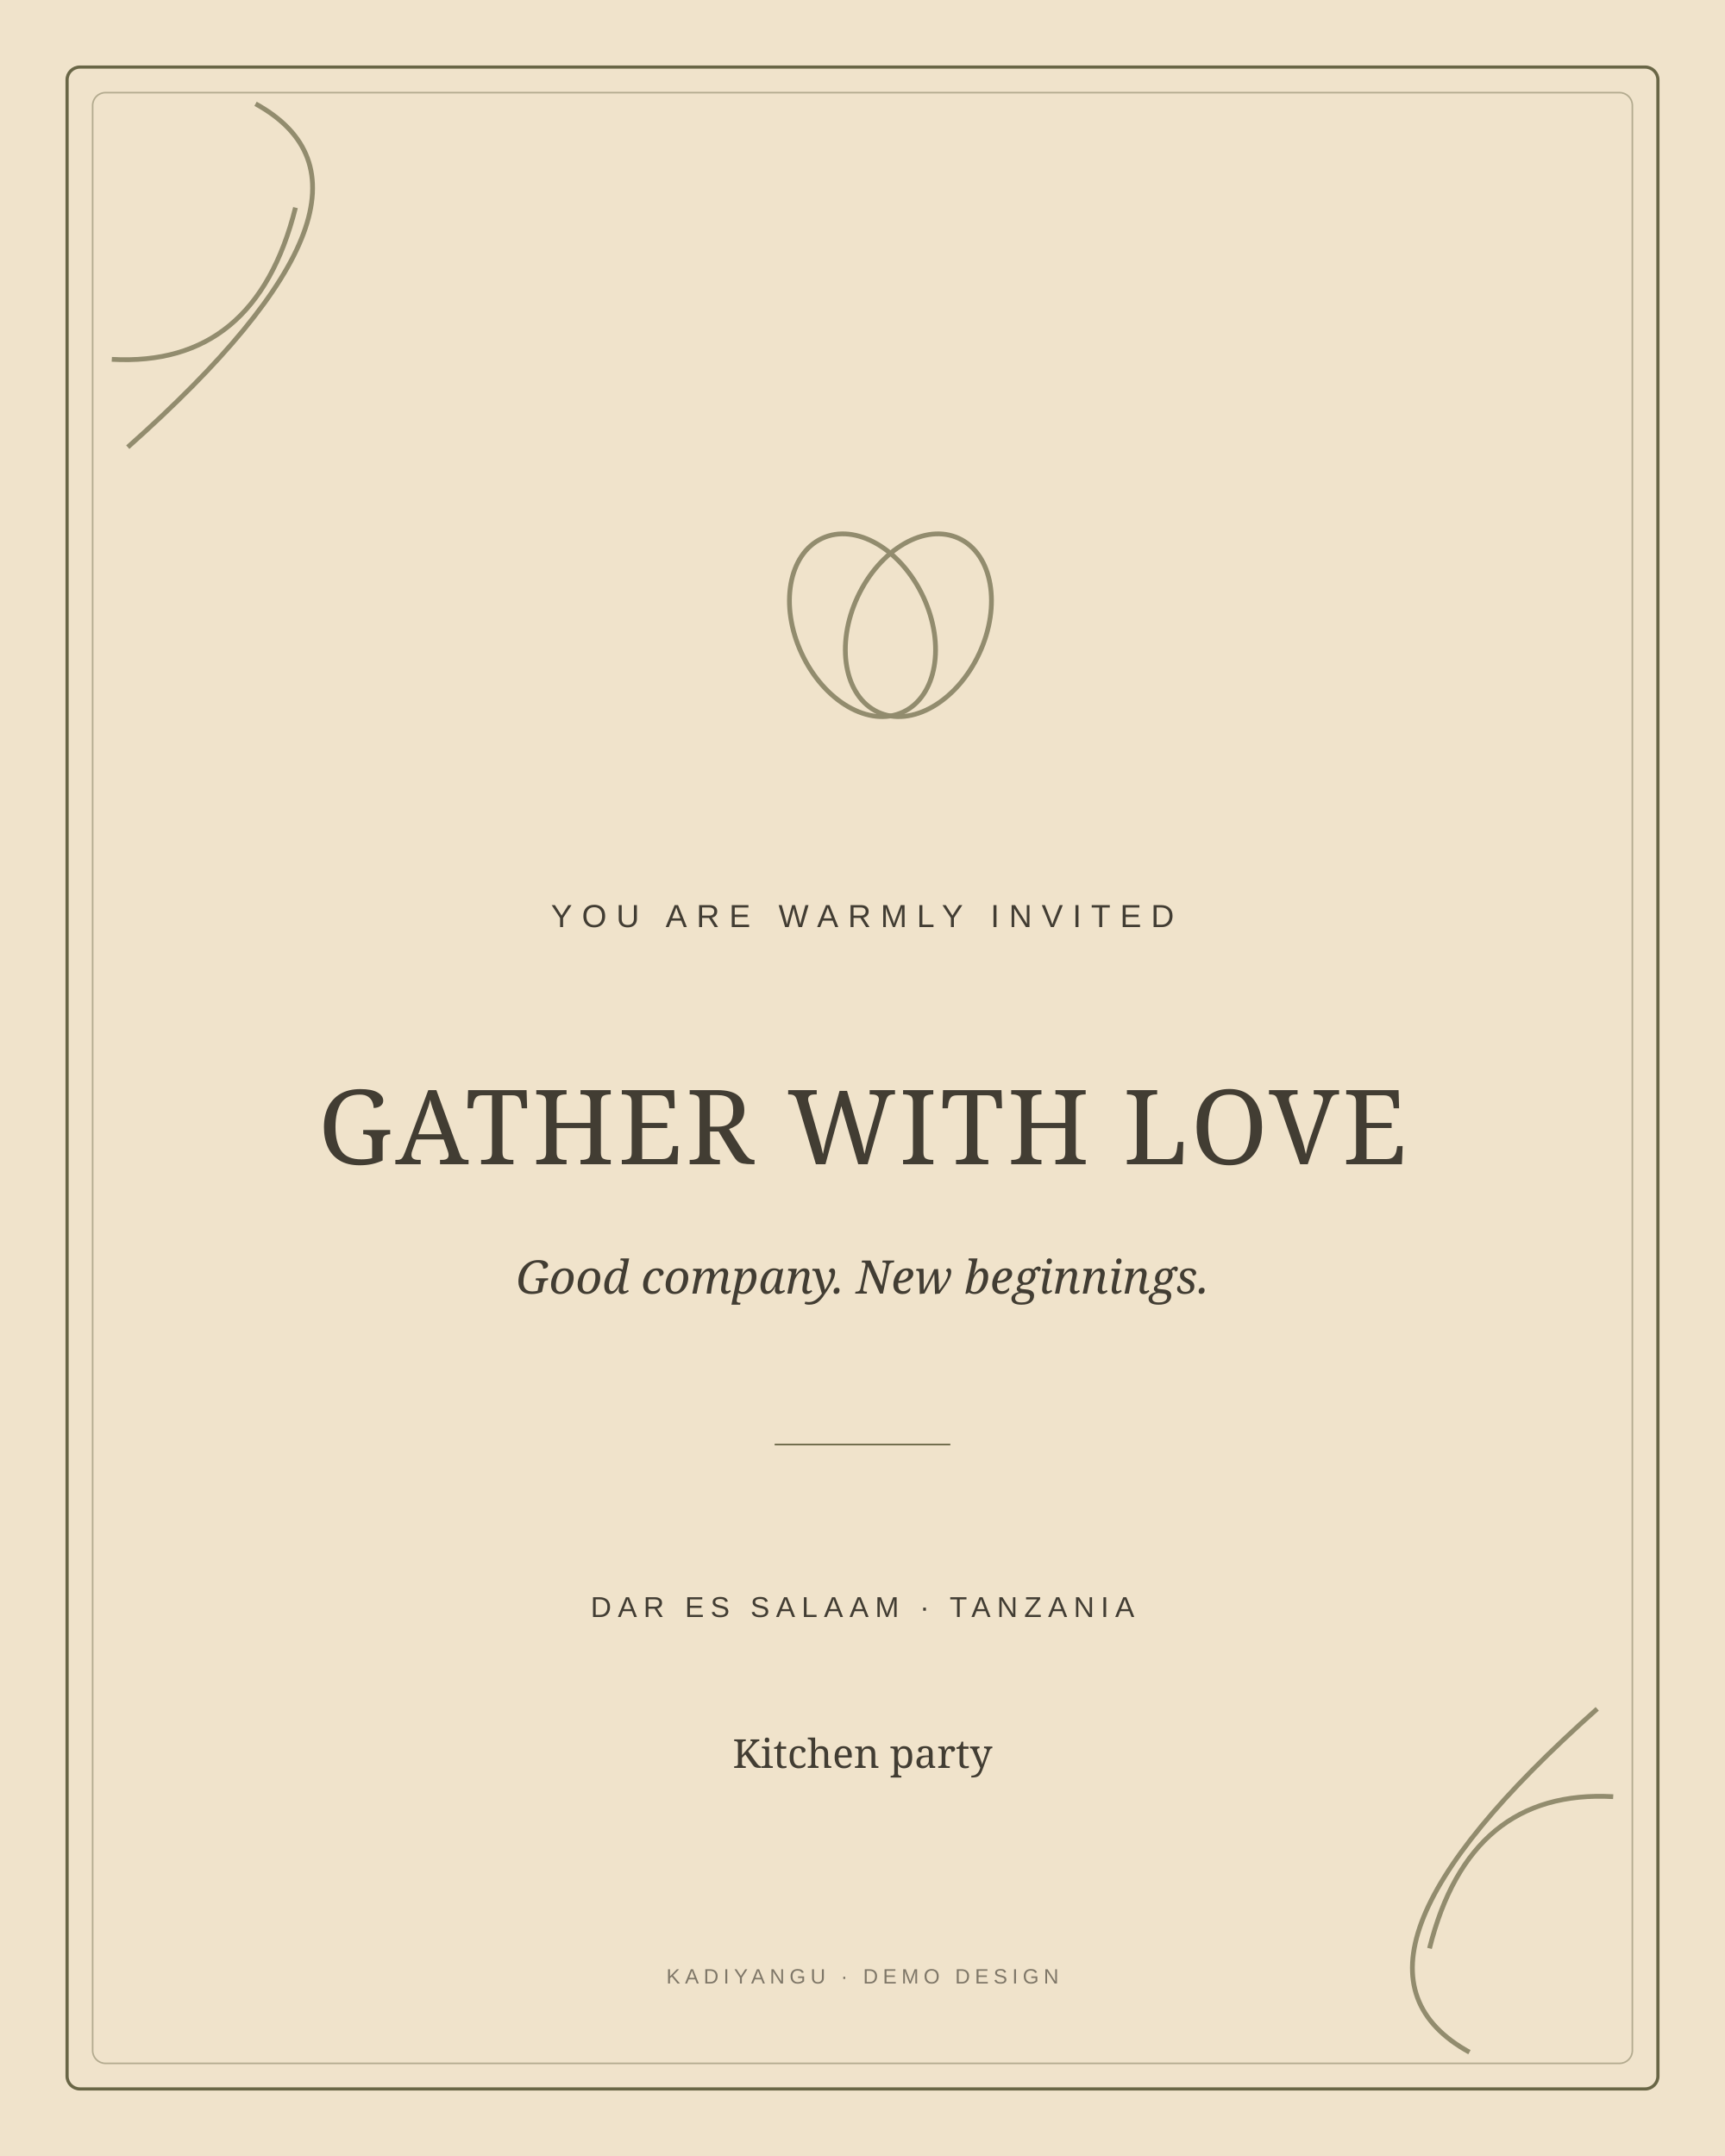
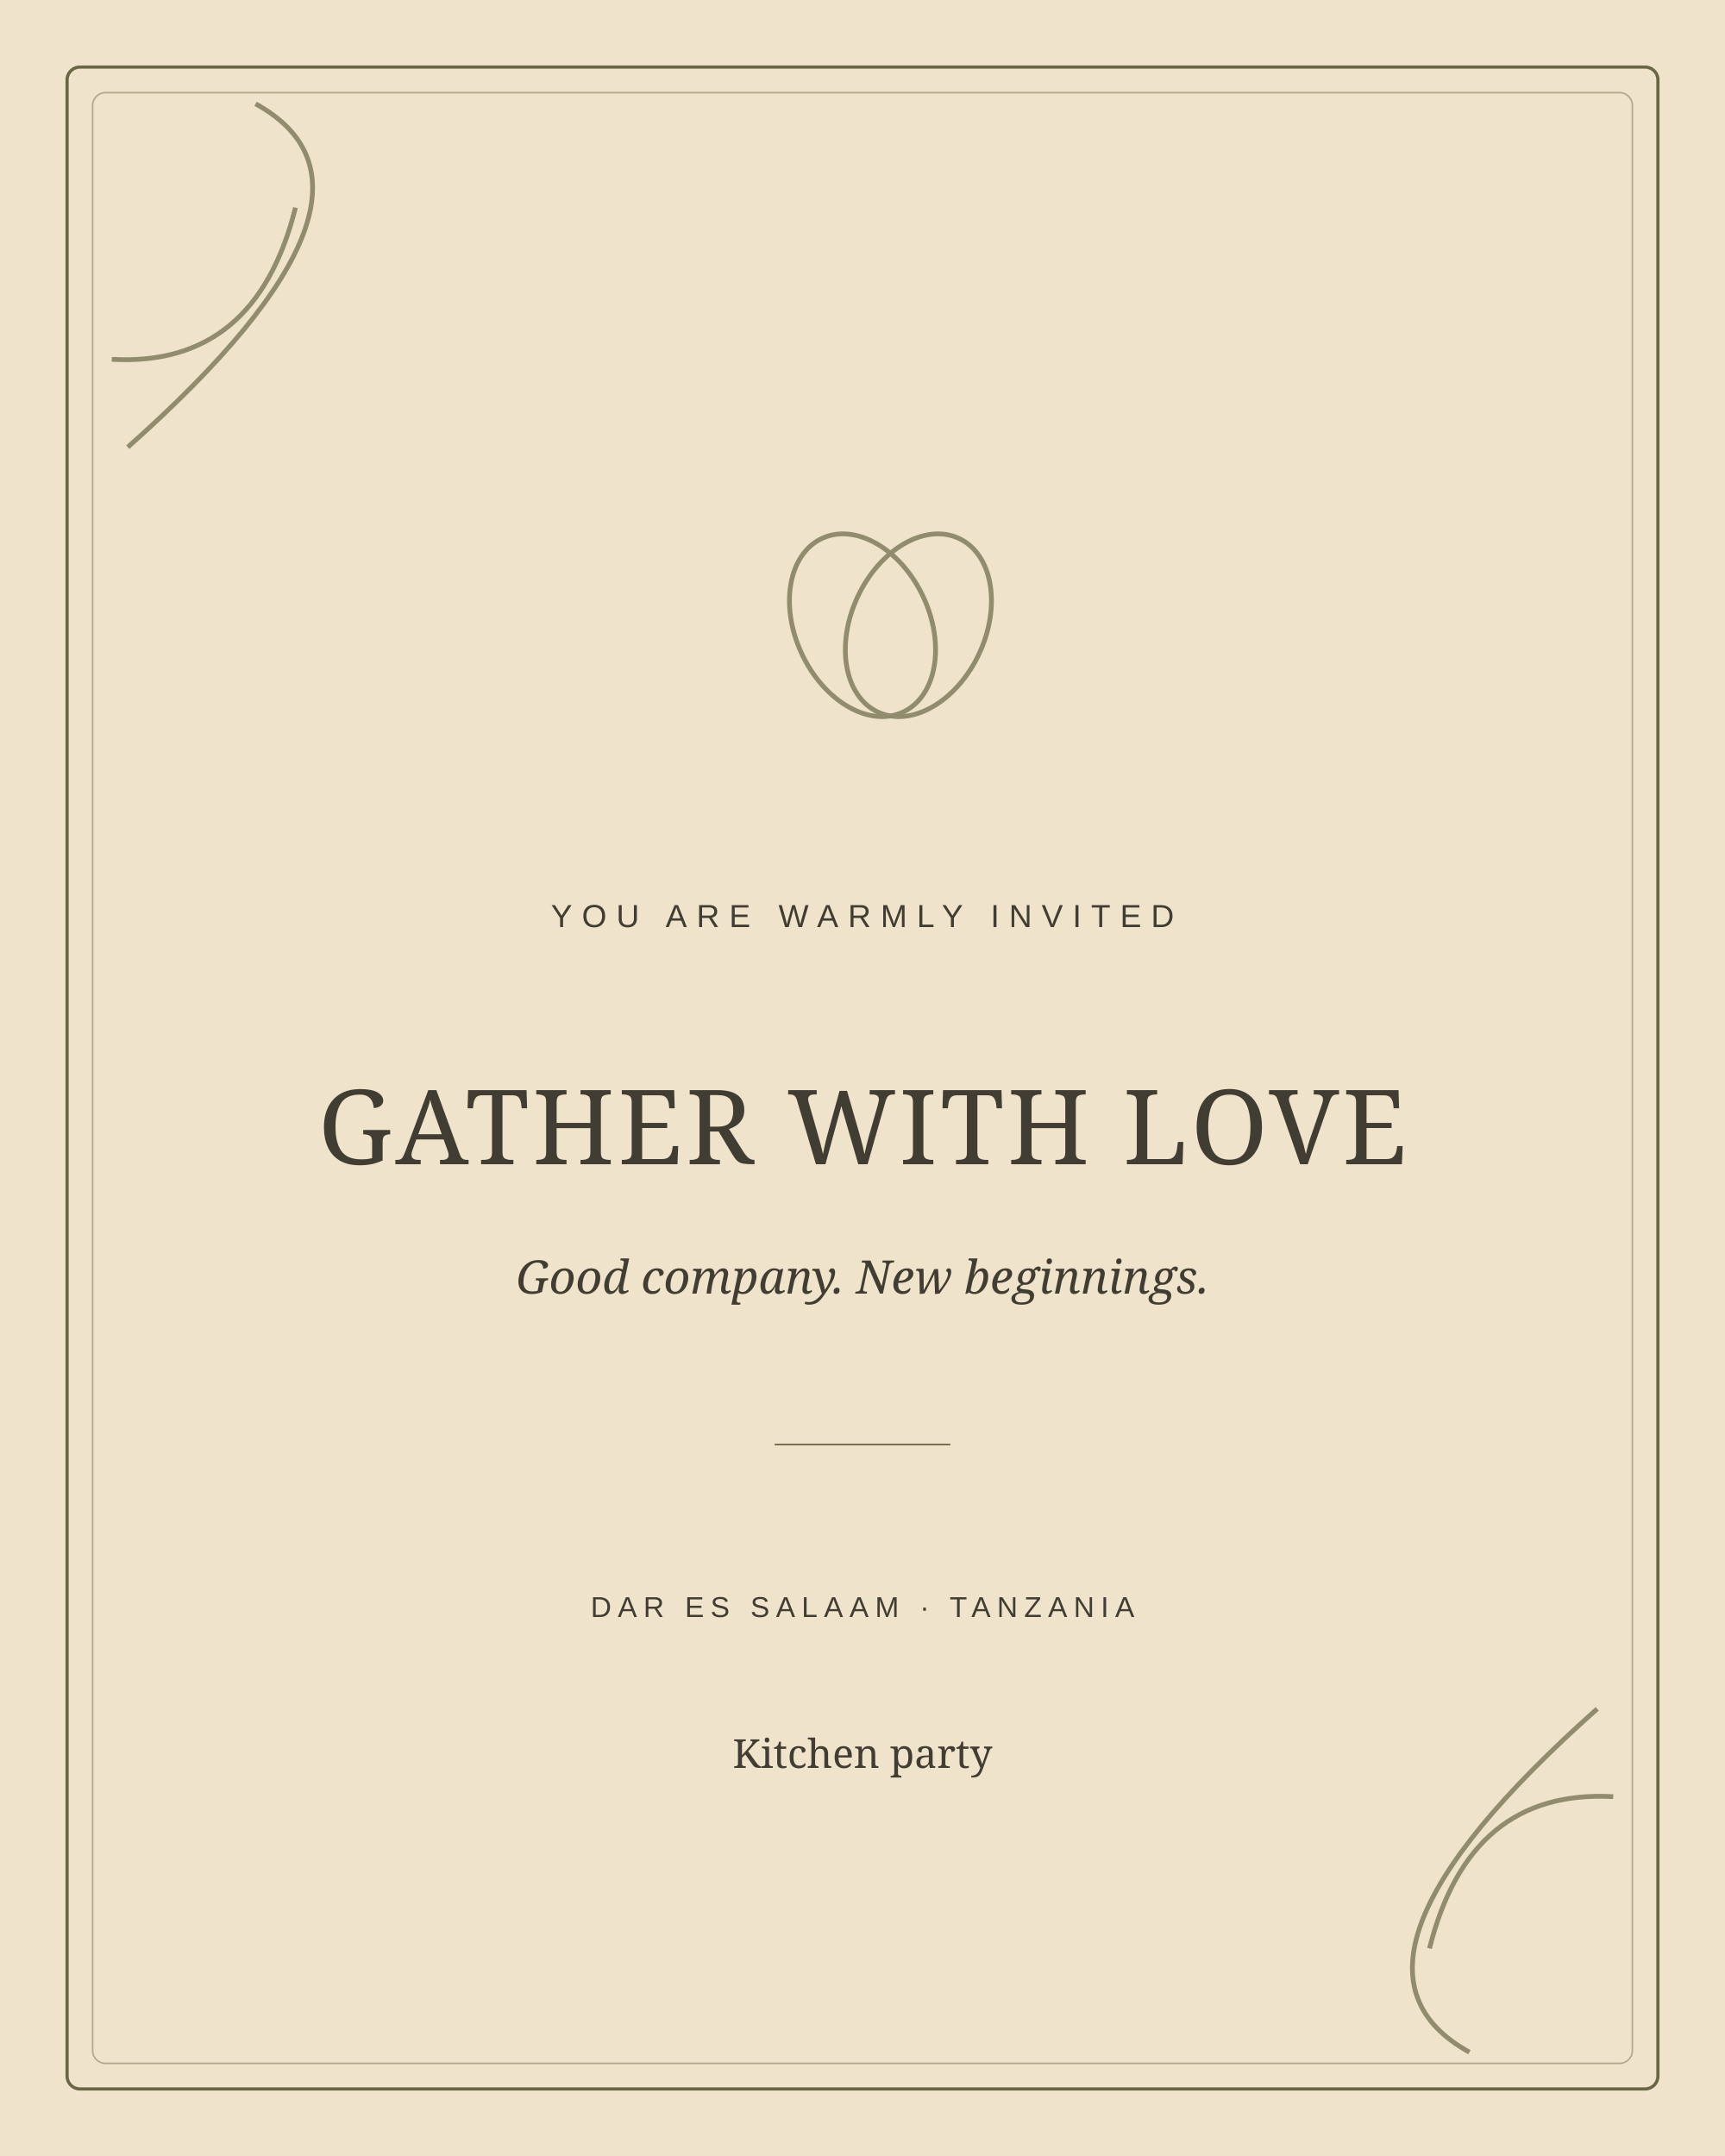
<svg xmlns="http://www.w3.org/2000/svg" width="1080" height="1350" viewBox="0 0 1080 1350">
  <rect width="1080" height="1350" fill="#f0e3cb" />
  <rect x="42" y="42" width="996" height="1266" rx="8" fill="none" stroke="#696646" stroke-width="2" />
  <rect x="58" y="58" width="964" height="1234" rx="8" fill="none" stroke="#696646" opacity=".45" />
  <g fill="none" stroke="#696646" stroke-width="3" opacity=".7">
    <path d="M80 280Q260 120 160 65M70 225Q160 230 185 130M1000 1070Q820 1230 920 1285M1010 1125Q920 1120 895 1220" />
    <ellipse cx="540.0" cy="391.5" rx="42" ry="60" transform="rotate(-25 540.0 391.5)" />
    <ellipse cx="575.0" cy="391.5" rx="42" ry="60" transform="rotate(25 575.0 391.5)" />
  </g>
  <g text-anchor="middle" fill="#423d33">
    <text x="540.0" y="580.5" font-size="20" letter-spacing="6" font-family="Arial,sans-serif">YOU ARE WARMLY INVITED</text>
    <text x="540.0" y="729.0" font-family="Georgia,serif" font-size="65" letter-spacing="2">GATHER WITH LOVE</text>
    <text x="540.0" y="810.0" font-family="Georgia,serif" font-style="italic" font-size="29">Good company. New beginnings.</text>
    <path d="M485.0 904.5h110" stroke="#696646" />
    <text x="540.0" y="1012.5" font-family="Arial,sans-serif" font-size="18" letter-spacing="4">DAR ES SALAAM · TANZANIA</text>
    <text x="540.0" y="1107.0" font-family="Georgia,serif" font-size="25">Kitchen party</text>
-     <text x="540.0" y="1242.0" font-family="Arial,sans-serif" font-size="13" letter-spacing="3" opacity=".65">KADIYANGU · DEMO DESIGN</text>
  </g>
</svg>
